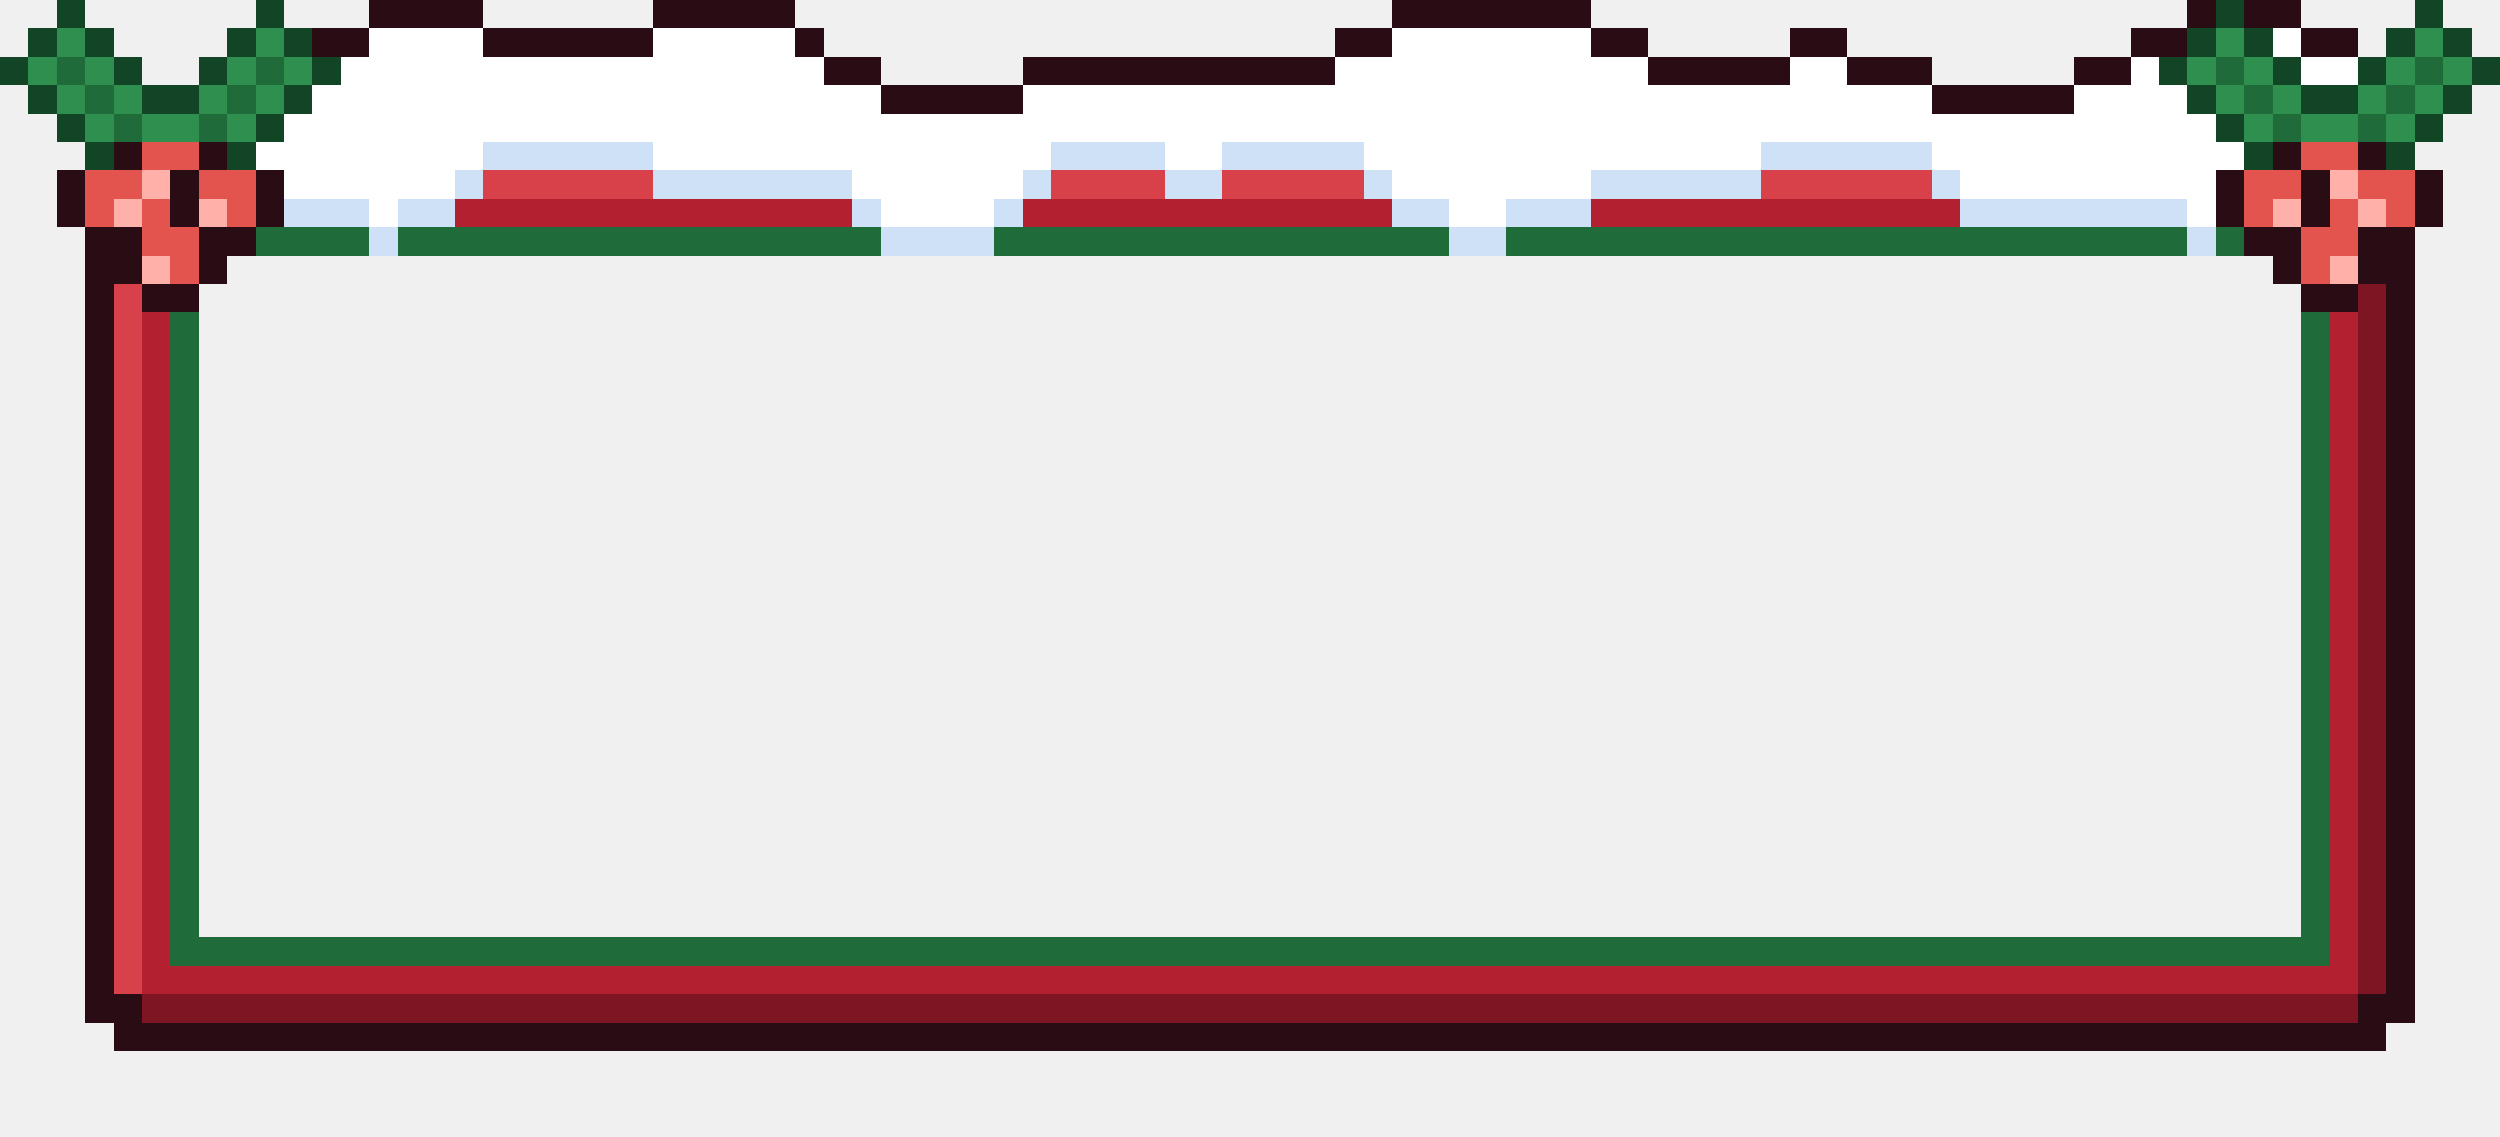
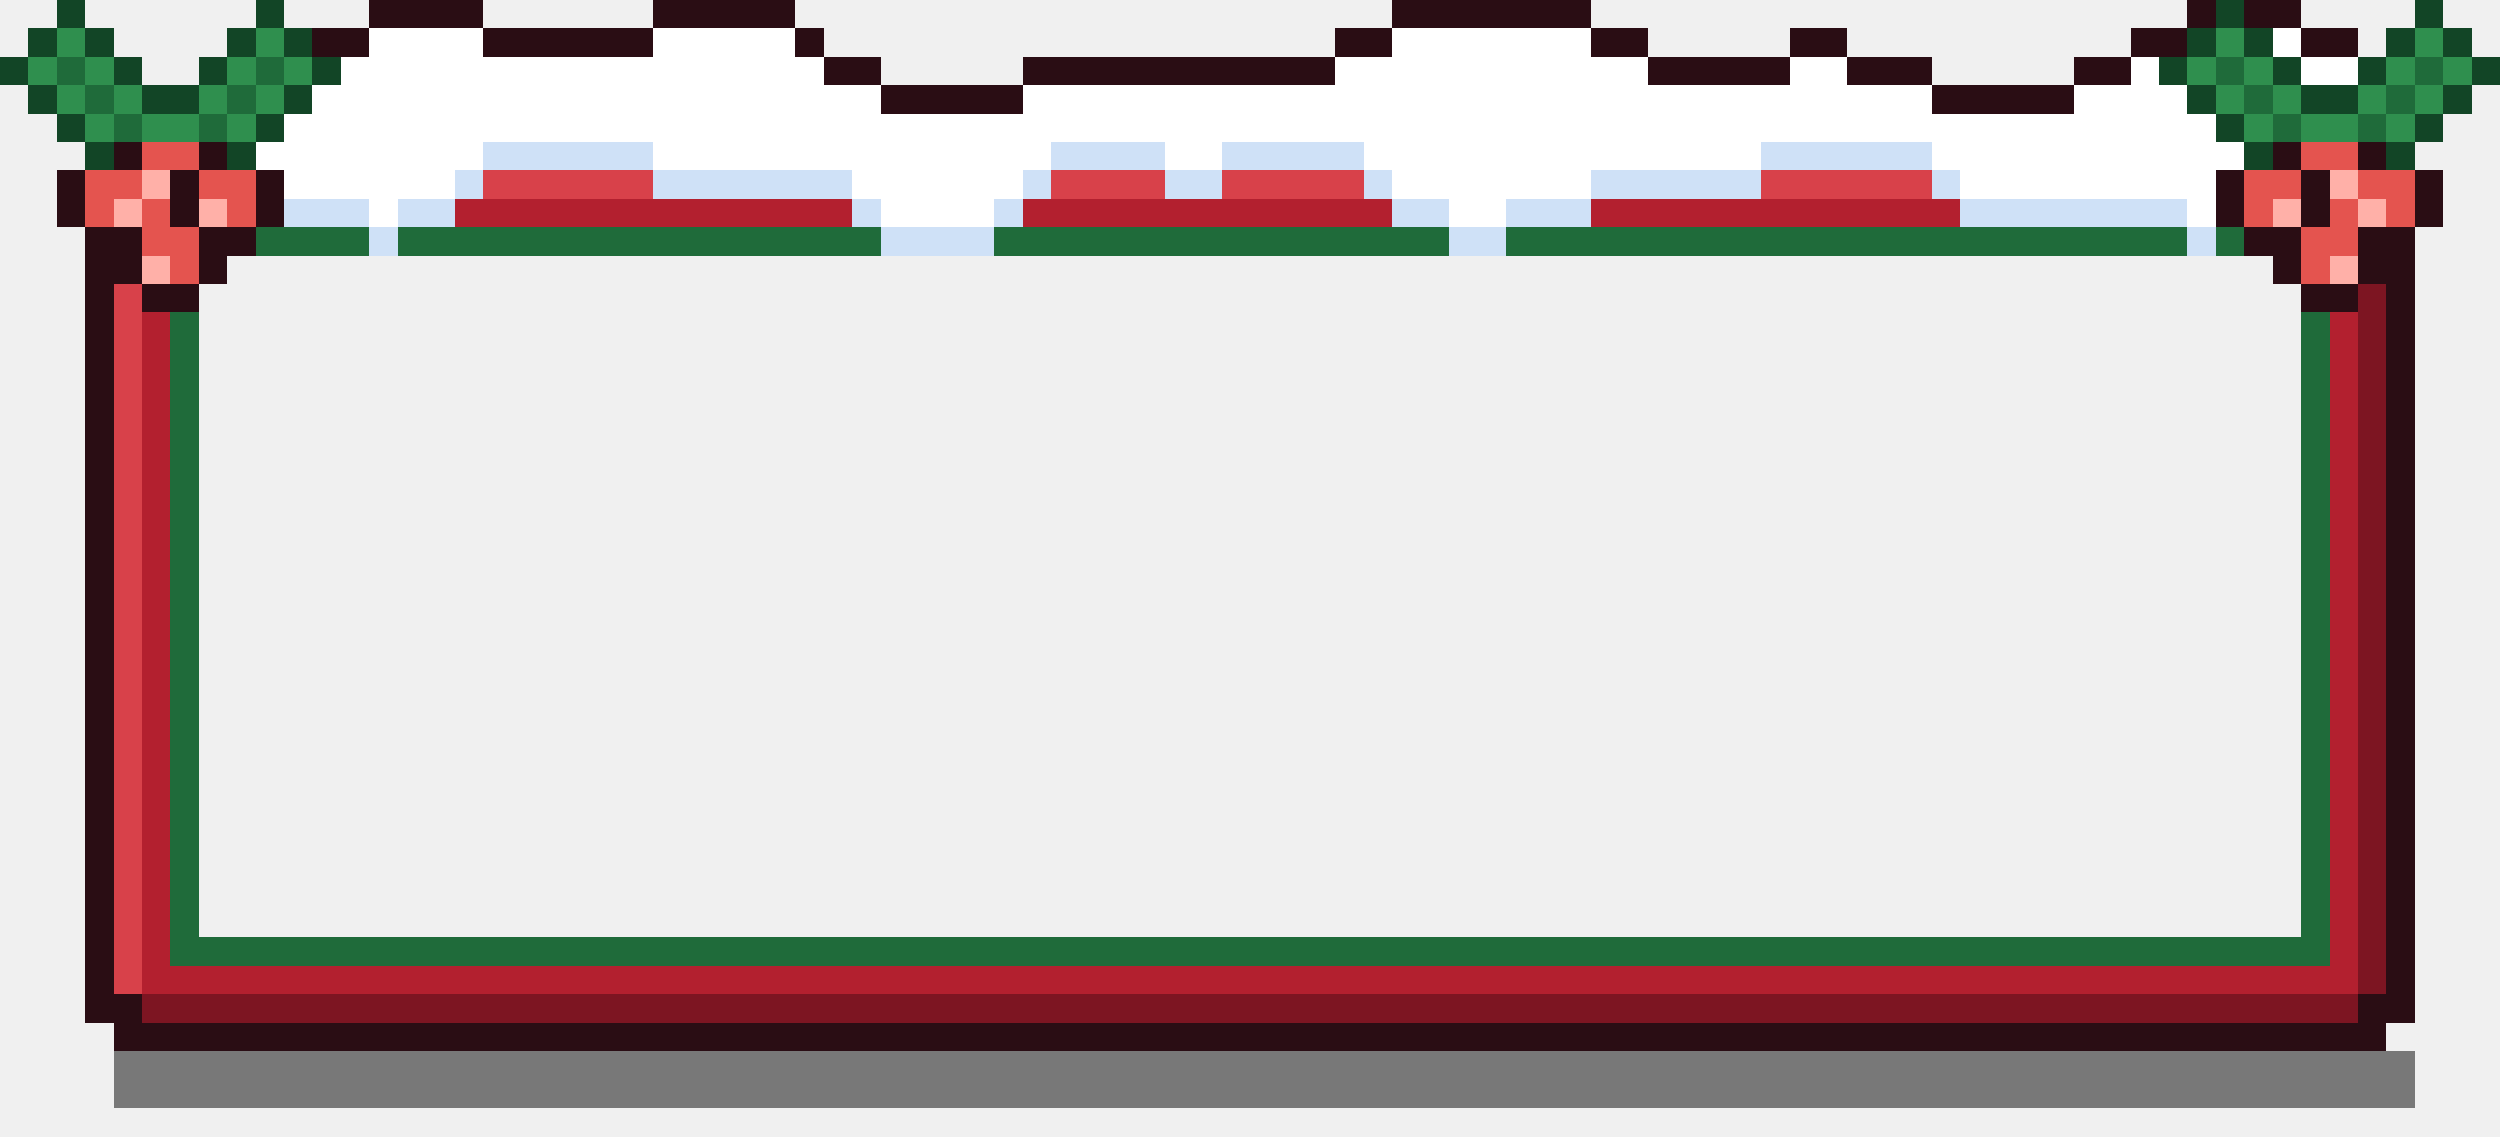
<svg xmlns="http://www.w3.org/2000/svg" width="88" height="40" viewBox="0 0 88 40" shape-rendering="crispEdges">
  <rect x="2" y="0" width="1" height="1" fill="#124526" />
  <rect x="9" y="0" width="1" height="1" fill="#124526" />
  <rect x="13" y="0" width="4" height="1" fill="#2a0d14" />
  <rect x="23" y="0" width="5" height="1" fill="#2a0d14" />
  <rect x="49" y="0" width="7" height="1" fill="#2a0d14" />
  <rect x="77" y="0" width="1" height="1" fill="#2a0d14" />
  <rect x="78" y="0" width="1" height="1" fill="#124526" />
  <rect x="79" y="0" width="2" height="1" fill="#2a0d14" />
  <rect x="85" y="0" width="1" height="1" fill="#124526" />
  <rect x="1" y="1" width="1" height="1" fill="#124526" />
  <rect x="2" y="1" width="1" height="1" fill="#2f8f4e" />
  <rect x="3" y="1" width="1" height="1" fill="#124526" />
  <rect x="8" y="1" width="1" height="1" fill="#124526" />
  <rect x="9" y="1" width="1" height="1" fill="#2f8f4e" />
  <rect x="10" y="1" width="1" height="1" fill="#124526" />
  <rect x="11" y="1" width="2" height="1" fill="#2a0d14" />
  <rect x="13" y="1" width="4" height="1" fill="#ffffff" />
  <rect x="17" y="1" width="6" height="1" fill="#2a0d14" />
  <rect x="23" y="1" width="5" height="1" fill="#ffffff" />
  <rect x="28" y="1" width="1" height="1" fill="#2a0d14" />
  <rect x="47" y="1" width="2" height="1" fill="#2a0d14" />
  <rect x="49" y="1" width="7" height="1" fill="#ffffff" />
  <rect x="56" y="1" width="2" height="1" fill="#2a0d14" />
  <rect x="63" y="1" width="2" height="1" fill="#2a0d14" />
  <rect x="75" y="1" width="2" height="1" fill="#2a0d14" />
  <rect x="77" y="1" width="1" height="1" fill="#124526" />
  <rect x="78" y="1" width="1" height="1" fill="#2f8f4e" />
  <rect x="79" y="1" width="1" height="1" fill="#124526" />
  <rect x="80" y="1" width="1" height="1" fill="#ffffff" />
  <rect x="81" y="1" width="2" height="1" fill="#2a0d14" />
  <rect x="84" y="1" width="1" height="1" fill="#124526" />
  <rect x="85" y="1" width="1" height="1" fill="#2f8f4e" />
  <rect x="86" y="1" width="1" height="1" fill="#124526" />
  <rect x="0" y="2" width="1" height="1" fill="#124526" />
  <rect x="1" y="2" width="1" height="1" fill="#2f8f4e" />
  <rect x="2" y="2" width="1" height="1" fill="#1f6b3a" />
  <rect x="3" y="2" width="1" height="1" fill="#2f8f4e" />
  <rect x="4" y="2" width="1" height="1" fill="#124526" />
  <rect x="7" y="2" width="1" height="1" fill="#124526" />
  <rect x="8" y="2" width="1" height="1" fill="#2f8f4e" />
  <rect x="9" y="2" width="1" height="1" fill="#1f6b3a" />
  <rect x="10" y="2" width="1" height="1" fill="#2f8f4e" />
  <rect x="11" y="2" width="1" height="1" fill="#124526" />
  <rect x="12" y="2" width="17" height="1" fill="#ffffff" />
  <rect x="29" y="2" width="2" height="1" fill="#2a0d14" />
  <rect x="36" y="2" width="11" height="1" fill="#2a0d14" />
  <rect x="47" y="2" width="11" height="1" fill="#ffffff" />
  <rect x="58" y="2" width="5" height="1" fill="#2a0d14" />
  <rect x="63" y="2" width="2" height="1" fill="#ffffff" />
  <rect x="65" y="2" width="3" height="1" fill="#2a0d14" />
  <rect x="73" y="2" width="2" height="1" fill="#2a0d14" />
  <rect x="75" y="2" width="1" height="1" fill="#ffffff" />
  <rect x="76" y="2" width="1" height="1" fill="#124526" />
  <rect x="77" y="2" width="1" height="1" fill="#2f8f4e" />
  <rect x="78" y="2" width="1" height="1" fill="#1f6b3a" />
  <rect x="79" y="2" width="1" height="1" fill="#2f8f4e" />
  <rect x="80" y="2" width="1" height="1" fill="#124526" />
  <rect x="81" y="2" width="2" height="1" fill="#ffffff" />
  <rect x="83" y="2" width="1" height="1" fill="#124526" />
  <rect x="84" y="2" width="1" height="1" fill="#2f8f4e" />
  <rect x="85" y="2" width="1" height="1" fill="#1f6b3a" />
  <rect x="86" y="2" width="1" height="1" fill="#2f8f4e" />
  <rect x="87" y="2" width="1" height="1" fill="#124526" />
  <rect x="1" y="3" width="1" height="1" fill="#124526" />
  <rect x="2" y="3" width="1" height="1" fill="#2f8f4e" />
  <rect x="3" y="3" width="1" height="1" fill="#1f6b3a" />
  <rect x="4" y="3" width="1" height="1" fill="#2f8f4e" />
  <rect x="5" y="3" width="2" height="1" fill="#124526" />
  <rect x="7" y="3" width="1" height="1" fill="#2f8f4e" />
  <rect x="8" y="3" width="1" height="1" fill="#1f6b3a" />
  <rect x="9" y="3" width="1" height="1" fill="#2f8f4e" />
  <rect x="10" y="3" width="1" height="1" fill="#124526" />
  <rect x="11" y="3" width="20" height="1" fill="#ffffff" />
  <rect x="31" y="3" width="5" height="1" fill="#2a0d14" />
  <rect x="36" y="3" width="32" height="1" fill="#ffffff" />
  <rect x="68" y="3" width="5" height="1" fill="#2a0d14" />
  <rect x="73" y="3" width="4" height="1" fill="#ffffff" />
  <rect x="77" y="3" width="1" height="1" fill="#124526" />
  <rect x="78" y="3" width="1" height="1" fill="#2f8f4e" />
  <rect x="79" y="3" width="1" height="1" fill="#1f6b3a" />
  <rect x="80" y="3" width="1" height="1" fill="#2f8f4e" />
  <rect x="81" y="3" width="2" height="1" fill="#124526" />
  <rect x="83" y="3" width="1" height="1" fill="#2f8f4e" />
  <rect x="84" y="3" width="1" height="1" fill="#1f6b3a" />
  <rect x="85" y="3" width="1" height="1" fill="#2f8f4e" />
  <rect x="86" y="3" width="1" height="1" fill="#124526" />
  <rect x="2" y="4" width="1" height="1" fill="#124526" />
  <rect x="3" y="4" width="1" height="1" fill="#2f8f4e" />
  <rect x="4" y="4" width="1" height="1" fill="#1f6b3a" />
  <rect x="5" y="4" width="2" height="1" fill="#2f8f4e" />
  <rect x="7" y="4" width="1" height="1" fill="#1f6b3a" />
  <rect x="8" y="4" width="1" height="1" fill="#2f8f4e" />
  <rect x="9" y="4" width="1" height="1" fill="#124526" />
  <rect x="10" y="4" width="68" height="1" fill="#ffffff" />
  <rect x="78" y="4" width="1" height="1" fill="#124526" />
  <rect x="79" y="4" width="1" height="1" fill="#2f8f4e" />
  <rect x="80" y="4" width="1" height="1" fill="#1f6b3a" />
  <rect x="81" y="4" width="2" height="1" fill="#2f8f4e" />
  <rect x="83" y="4" width="1" height="1" fill="#1f6b3a" />
  <rect x="84" y="4" width="1" height="1" fill="#2f8f4e" />
  <rect x="85" y="4" width="1" height="1" fill="#124526" />
  <rect x="3" y="5" width="1" height="1" fill="#124526" />
  <rect x="4" y="5" width="1" height="1" fill="#2a0d14" />
  <rect x="5" y="5" width="2" height="1" fill="#e4544f" />
  <rect x="7" y="5" width="1" height="1" fill="#2a0d14" />
  <rect x="8" y="5" width="1" height="1" fill="#124526" />
  <rect x="9" y="5" width="8" height="1" fill="#ffffff" />
  <rect x="17" y="5" width="6" height="1" fill="#cfe1f7" />
  <rect x="23" y="5" width="14" height="1" fill="#ffffff" />
  <rect x="37" y="5" width="4" height="1" fill="#cfe1f7" />
  <rect x="41" y="5" width="2" height="1" fill="#ffffff" />
  <rect x="43" y="5" width="5" height="1" fill="#cfe1f7" />
  <rect x="48" y="5" width="14" height="1" fill="#ffffff" />
  <rect x="62" y="5" width="6" height="1" fill="#cfe1f7" />
  <rect x="68" y="5" width="11" height="1" fill="#ffffff" />
  <rect x="79" y="5" width="1" height="1" fill="#124526" />
  <rect x="80" y="5" width="1" height="1" fill="#2a0d14" />
  <rect x="81" y="5" width="2" height="1" fill="#e4544f" />
  <rect x="83" y="5" width="1" height="1" fill="#2a0d14" />
  <rect x="84" y="5" width="1" height="1" fill="#124526" />
  <rect x="2" y="6" width="1" height="1" fill="#2a0d14" />
  <rect x="3" y="6" width="2" height="1" fill="#e4544f" />
  <rect x="5" y="6" width="1" height="1" fill="#ffb0a8" />
  <rect x="6" y="6" width="1" height="1" fill="#2a0d14" />
  <rect x="7" y="6" width="2" height="1" fill="#e4544f" />
  <rect x="9" y="6" width="1" height="1" fill="#2a0d14" />
  <rect x="10" y="6" width="6" height="1" fill="#ffffff" />
  <rect x="16" y="6" width="1" height="1" fill="#cfe1f7" />
  <rect x="17" y="6" width="6" height="1" fill="#d8414a" />
  <rect x="23" y="6" width="7" height="1" fill="#cfe1f7" />
  <rect x="30" y="6" width="6" height="1" fill="#ffffff" />
  <rect x="36" y="6" width="1" height="1" fill="#cfe1f7" />
  <rect x="37" y="6" width="4" height="1" fill="#d8414a" />
  <rect x="41" y="6" width="2" height="1" fill="#cfe1f7" />
  <rect x="43" y="6" width="5" height="1" fill="#d8414a" />
  <rect x="48" y="6" width="1" height="1" fill="#cfe1f7" />
  <rect x="49" y="6" width="7" height="1" fill="#ffffff" />
  <rect x="56" y="6" width="6" height="1" fill="#cfe1f7" />
  <rect x="62" y="6" width="6" height="1" fill="#d8414a" />
  <rect x="68" y="6" width="1" height="1" fill="#cfe1f7" />
  <rect x="69" y="6" width="9" height="1" fill="#ffffff" />
  <rect x="78" y="6" width="1" height="1" fill="#2a0d14" />
  <rect x="79" y="6" width="2" height="1" fill="#e4544f" />
  <rect x="81" y="6" width="1" height="1" fill="#2a0d14" />
  <rect x="82" y="6" width="1" height="1" fill="#ffb0a8" />
  <rect x="83" y="6" width="2" height="1" fill="#e4544f" />
  <rect x="85" y="6" width="1" height="1" fill="#2a0d14" />
  <rect x="2" y="7" width="1" height="1" fill="#2a0d14" />
  <rect x="3" y="7" width="1" height="1" fill="#e4544f" />
  <rect x="4" y="7" width="1" height="1" fill="#ffb0a8" />
  <rect x="5" y="7" width="1" height="1" fill="#e4544f" />
  <rect x="6" y="7" width="1" height="1" fill="#2a0d14" />
  <rect x="7" y="7" width="1" height="1" fill="#ffb0a8" />
  <rect x="8" y="7" width="1" height="1" fill="#e4544f" />
  <rect x="9" y="7" width="1" height="1" fill="#2a0d14" />
  <rect x="10" y="7" width="3" height="1" fill="#cfe1f7" />
  <rect x="13" y="7" width="1" height="1" fill="#ffffff" />
  <rect x="14" y="7" width="2" height="1" fill="#cfe1f7" />
  <rect x="16" y="7" width="14" height="1" fill="#b3202f" />
  <rect x="30" y="7" width="1" height="1" fill="#cfe1f7" />
  <rect x="31" y="7" width="4" height="1" fill="#ffffff" />
  <rect x="35" y="7" width="1" height="1" fill="#cfe1f7" />
  <rect x="36" y="7" width="13" height="1" fill="#b3202f" />
  <rect x="49" y="7" width="2" height="1" fill="#cfe1f7" />
  <rect x="51" y="7" width="2" height="1" fill="#ffffff" />
  <rect x="53" y="7" width="3" height="1" fill="#cfe1f7" />
  <rect x="56" y="7" width="13" height="1" fill="#b3202f" />
  <rect x="69" y="7" width="8" height="1" fill="#cfe1f7" />
  <rect x="77" y="7" width="1" height="1" fill="#ffffff" />
  <rect x="78" y="7" width="1" height="1" fill="#2a0d14" />
  <rect x="79" y="7" width="1" height="1" fill="#e4544f" />
  <rect x="80" y="7" width="1" height="1" fill="#ffb0a8" />
  <rect x="81" y="7" width="1" height="1" fill="#2a0d14" />
  <rect x="82" y="7" width="1" height="1" fill="#e4544f" />
  <rect x="83" y="7" width="1" height="1" fill="#ffb0a8" />
  <rect x="84" y="7" width="1" height="1" fill="#e4544f" />
  <rect x="85" y="7" width="1" height="1" fill="#2a0d14" />
  <rect x="3" y="8" width="2" height="1" fill="#2a0d14" />
  <rect x="5" y="8" width="2" height="1" fill="#e4544f" />
  <rect x="7" y="8" width="2" height="1" fill="#2a0d14" />
  <rect x="9" y="8" width="4" height="1" fill="#1f6b3a" />
  <rect x="13" y="8" width="1" height="1" fill="#cfe1f7" />
  <rect x="14" y="8" width="17" height="1" fill="#1f6b3a" />
  <rect x="31" y="8" width="4" height="1" fill="#cfe1f7" />
  <rect x="35" y="8" width="16" height="1" fill="#1f6b3a" />
  <rect x="51" y="8" width="2" height="1" fill="#cfe1f7" />
  <rect x="53" y="8" width="24" height="1" fill="#1f6b3a" />
  <rect x="77" y="8" width="1" height="1" fill="#cfe1f7" />
  <rect x="78" y="8" width="1" height="1" fill="#1f6b3a" />
  <rect x="79" y="8" width="2" height="1" fill="#2a0d14" />
  <rect x="81" y="8" width="2" height="1" fill="#e4544f" />
  <rect x="83" y="8" width="2" height="1" fill="#2a0d14" />
  <rect x="3" y="9" width="2" height="1" fill="#2a0d14" />
  <rect x="5" y="9" width="1" height="1" fill="#ffb0a8" />
  <rect x="6" y="9" width="1" height="1" fill="#e4544f" />
  <rect x="7" y="9" width="1" height="1" fill="#2a0d14" />
  <rect x="80" y="9" width="1" height="1" fill="#2a0d14" />
  <rect x="81" y="9" width="1" height="1" fill="#e4544f" />
  <rect x="82" y="9" width="1" height="1" fill="#ffb0a8" />
  <rect x="83" y="9" width="2" height="1" fill="#2a0d14" />
  <rect x="3" y="10" width="1" height="1" fill="#2a0d14" />
  <rect x="4" y="10" width="1" height="1" fill="#d8414a" />
  <rect x="5" y="10" width="2" height="1" fill="#2a0d14" />
  <rect x="81" y="10" width="2" height="1" fill="#2a0d14" />
  <rect x="83" y="10" width="1" height="1" fill="#7d1522" />
  <rect x="84" y="10" width="1" height="1" fill="#2a0d14" />
  <rect x="3" y="11" width="1" height="1" fill="#2a0d14" />
  <rect x="4" y="11" width="1" height="1" fill="#d8414a" />
  <rect x="5" y="11" width="1" height="1" fill="#b3202f" />
  <rect x="6" y="11" width="1" height="1" fill="#1f6b3a" />
  <rect x="81" y="11" width="1" height="1" fill="#1f6b3a" />
  <rect x="82" y="11" width="1" height="1" fill="#b3202f" />
  <rect x="83" y="11" width="1" height="1" fill="#7d1522" />
  <rect x="84" y="11" width="1" height="1" fill="#2a0d14" />
  <rect x="3" y="12" width="1" height="1" fill="#2a0d14" />
  <rect x="4" y="12" width="1" height="1" fill="#d8414a" />
  <rect x="5" y="12" width="1" height="1" fill="#b3202f" />
  <rect x="6" y="12" width="1" height="1" fill="#1f6b3a" />
  <rect x="81" y="12" width="1" height="1" fill="#1f6b3a" />
  <rect x="82" y="12" width="1" height="1" fill="#b3202f" />
  <rect x="83" y="12" width="1" height="1" fill="#7d1522" />
  <rect x="84" y="12" width="1" height="1" fill="#2a0d14" />
  <rect x="3" y="13" width="1" height="1" fill="#2a0d14" />
  <rect x="4" y="13" width="1" height="1" fill="#d8414a" />
  <rect x="5" y="13" width="1" height="1" fill="#b3202f" />
  <rect x="6" y="13" width="1" height="1" fill="#1f6b3a" />
  <rect x="81" y="13" width="1" height="1" fill="#1f6b3a" />
  <rect x="82" y="13" width="1" height="1" fill="#b3202f" />
  <rect x="83" y="13" width="1" height="1" fill="#7d1522" />
  <rect x="84" y="13" width="1" height="1" fill="#2a0d14" />
  <rect x="3" y="14" width="1" height="1" fill="#2a0d14" />
  <rect x="4" y="14" width="1" height="1" fill="#d8414a" />
  <rect x="5" y="14" width="1" height="1" fill="#b3202f" />
  <rect x="6" y="14" width="1" height="1" fill="#1f6b3a" />
  <rect x="81" y="14" width="1" height="1" fill="#1f6b3a" />
  <rect x="82" y="14" width="1" height="1" fill="#b3202f" />
  <rect x="83" y="14" width="1" height="1" fill="#7d1522" />
  <rect x="84" y="14" width="1" height="1" fill="#2a0d14" />
  <rect x="3" y="15" width="1" height="1" fill="#2a0d14" />
  <rect x="4" y="15" width="1" height="1" fill="#d8414a" />
  <rect x="5" y="15" width="1" height="1" fill="#b3202f" />
  <rect x="6" y="15" width="1" height="1" fill="#1f6b3a" />
  <rect x="81" y="15" width="1" height="1" fill="#1f6b3a" />
  <rect x="82" y="15" width="1" height="1" fill="#b3202f" />
  <rect x="83" y="15" width="1" height="1" fill="#7d1522" />
  <rect x="84" y="15" width="1" height="1" fill="#2a0d14" />
  <rect x="3" y="16" width="1" height="1" fill="#2a0d14" />
  <rect x="4" y="16" width="1" height="1" fill="#d8414a" />
  <rect x="5" y="16" width="1" height="1" fill="#b3202f" />
  <rect x="6" y="16" width="1" height="1" fill="#1f6b3a" />
  <rect x="81" y="16" width="1" height="1" fill="#1f6b3a" />
  <rect x="82" y="16" width="1" height="1" fill="#b3202f" />
  <rect x="83" y="16" width="1" height="1" fill="#7d1522" />
  <rect x="84" y="16" width="1" height="1" fill="#2a0d14" />
  <rect x="3" y="17" width="1" height="1" fill="#2a0d14" />
  <rect x="4" y="17" width="1" height="1" fill="#d8414a" />
  <rect x="5" y="17" width="1" height="1" fill="#b3202f" />
  <rect x="6" y="17" width="1" height="1" fill="#1f6b3a" />
  <rect x="81" y="17" width="1" height="1" fill="#1f6b3a" />
  <rect x="82" y="17" width="1" height="1" fill="#b3202f" />
  <rect x="83" y="17" width="1" height="1" fill="#7d1522" />
  <rect x="84" y="17" width="1" height="1" fill="#2a0d14" />
  <rect x="3" y="18" width="1" height="1" fill="#2a0d14" />
  <rect x="4" y="18" width="1" height="1" fill="#d8414a" />
  <rect x="5" y="18" width="1" height="1" fill="#b3202f" />
  <rect x="6" y="18" width="1" height="1" fill="#1f6b3a" />
  <rect x="81" y="18" width="1" height="1" fill="#1f6b3a" />
  <rect x="82" y="18" width="1" height="1" fill="#b3202f" />
  <rect x="83" y="18" width="1" height="1" fill="#7d1522" />
  <rect x="84" y="18" width="1" height="1" fill="#2a0d14" />
  <rect x="3" y="19" width="1" height="1" fill="#2a0d14" />
  <rect x="4" y="19" width="1" height="1" fill="#d8414a" />
  <rect x="5" y="19" width="1" height="1" fill="#b3202f" />
  <rect x="6" y="19" width="1" height="1" fill="#1f6b3a" />
  <rect x="81" y="19" width="1" height="1" fill="#1f6b3a" />
  <rect x="82" y="19" width="1" height="1" fill="#b3202f" />
  <rect x="83" y="19" width="1" height="1" fill="#7d1522" />
  <rect x="84" y="19" width="1" height="1" fill="#2a0d14" />
  <rect x="3" y="20" width="1" height="1" fill="#2a0d14" />
  <rect x="4" y="20" width="1" height="1" fill="#d8414a" />
  <rect x="5" y="20" width="1" height="1" fill="#b3202f" />
  <rect x="6" y="20" width="1" height="1" fill="#1f6b3a" />
  <rect x="81" y="20" width="1" height="1" fill="#1f6b3a" />
  <rect x="82" y="20" width="1" height="1" fill="#b3202f" />
  <rect x="83" y="20" width="1" height="1" fill="#7d1522" />
  <rect x="84" y="20" width="1" height="1" fill="#2a0d14" />
  <rect x="3" y="21" width="1" height="1" fill="#2a0d14" />
  <rect x="4" y="21" width="1" height="1" fill="#d8414a" />
  <rect x="5" y="21" width="1" height="1" fill="#b3202f" />
  <rect x="6" y="21" width="1" height="1" fill="#1f6b3a" />
  <rect x="81" y="21" width="1" height="1" fill="#1f6b3a" />
  <rect x="82" y="21" width="1" height="1" fill="#b3202f" />
  <rect x="83" y="21" width="1" height="1" fill="#7d1522" />
  <rect x="84" y="21" width="1" height="1" fill="#2a0d14" />
  <rect x="3" y="22" width="1" height="1" fill="#2a0d14" />
  <rect x="4" y="22" width="1" height="1" fill="#d8414a" />
  <rect x="5" y="22" width="1" height="1" fill="#b3202f" />
  <rect x="6" y="22" width="1" height="1" fill="#1f6b3a" />
  <rect x="81" y="22" width="1" height="1" fill="#1f6b3a" />
  <rect x="82" y="22" width="1" height="1" fill="#b3202f" />
  <rect x="83" y="22" width="1" height="1" fill="#7d1522" />
  <rect x="84" y="22" width="1" height="1" fill="#2a0d14" />
  <rect x="3" y="23" width="1" height="1" fill="#2a0d14" />
  <rect x="4" y="23" width="1" height="1" fill="#d8414a" />
  <rect x="5" y="23" width="1" height="1" fill="#b3202f" />
  <rect x="6" y="23" width="1" height="1" fill="#1f6b3a" />
  <rect x="81" y="23" width="1" height="1" fill="#1f6b3a" />
  <rect x="82" y="23" width="1" height="1" fill="#b3202f" />
  <rect x="83" y="23" width="1" height="1" fill="#7d1522" />
  <rect x="84" y="23" width="1" height="1" fill="#2a0d14" />
  <rect x="3" y="24" width="1" height="1" fill="#2a0d14" />
  <rect x="4" y="24" width="1" height="1" fill="#d8414a" />
  <rect x="5" y="24" width="1" height="1" fill="#b3202f" />
  <rect x="6" y="24" width="1" height="1" fill="#1f6b3a" />
  <rect x="81" y="24" width="1" height="1" fill="#1f6b3a" />
  <rect x="82" y="24" width="1" height="1" fill="#b3202f" />
  <rect x="83" y="24" width="1" height="1" fill="#7d1522" />
  <rect x="84" y="24" width="1" height="1" fill="#2a0d14" />
  <rect x="3" y="25" width="1" height="1" fill="#2a0d14" />
  <rect x="4" y="25" width="1" height="1" fill="#d8414a" />
  <rect x="5" y="25" width="1" height="1" fill="#b3202f" />
  <rect x="6" y="25" width="1" height="1" fill="#1f6b3a" />
  <rect x="81" y="25" width="1" height="1" fill="#1f6b3a" />
  <rect x="82" y="25" width="1" height="1" fill="#b3202f" />
  <rect x="83" y="25" width="1" height="1" fill="#7d1522" />
  <rect x="84" y="25" width="1" height="1" fill="#2a0d14" />
  <rect x="3" y="26" width="1" height="1" fill="#2a0d14" />
  <rect x="4" y="26" width="1" height="1" fill="#d8414a" />
  <rect x="5" y="26" width="1" height="1" fill="#b3202f" />
  <rect x="6" y="26" width="1" height="1" fill="#1f6b3a" />
  <rect x="81" y="26" width="1" height="1" fill="#1f6b3a" />
  <rect x="82" y="26" width="1" height="1" fill="#b3202f" />
  <rect x="83" y="26" width="1" height="1" fill="#7d1522" />
  <rect x="84" y="26" width="1" height="1" fill="#2a0d14" />
  <rect x="3" y="27" width="1" height="1" fill="#2a0d14" />
  <rect x="4" y="27" width="1" height="1" fill="#d8414a" />
  <rect x="5" y="27" width="1" height="1" fill="#b3202f" />
  <rect x="6" y="27" width="1" height="1" fill="#1f6b3a" />
  <rect x="81" y="27" width="1" height="1" fill="#1f6b3a" />
  <rect x="82" y="27" width="1" height="1" fill="#b3202f" />
  <rect x="83" y="27" width="1" height="1" fill="#7d1522" />
  <rect x="84" y="27" width="1" height="1" fill="#2a0d14" />
  <rect x="3" y="28" width="1" height="1" fill="#2a0d14" />
  <rect x="4" y="28" width="1" height="1" fill="#d8414a" />
  <rect x="5" y="28" width="1" height="1" fill="#b3202f" />
  <rect x="6" y="28" width="1" height="1" fill="#1f6b3a" />
  <rect x="81" y="28" width="1" height="1" fill="#1f6b3a" />
  <rect x="82" y="28" width="1" height="1" fill="#b3202f" />
  <rect x="83" y="28" width="1" height="1" fill="#7d1522" />
  <rect x="84" y="28" width="1" height="1" fill="#2a0d14" />
  <rect x="3" y="29" width="1" height="1" fill="#2a0d14" />
  <rect x="4" y="29" width="1" height="1" fill="#d8414a" />
  <rect x="5" y="29" width="1" height="1" fill="#b3202f" />
  <rect x="6" y="29" width="1" height="1" fill="#1f6b3a" />
  <rect x="81" y="29" width="1" height="1" fill="#1f6b3a" />
  <rect x="82" y="29" width="1" height="1" fill="#b3202f" />
  <rect x="83" y="29" width="1" height="1" fill="#7d1522" />
  <rect x="84" y="29" width="1" height="1" fill="#2a0d14" />
  <rect x="3" y="30" width="1" height="1" fill="#2a0d14" />
  <rect x="4" y="30" width="1" height="1" fill="#d8414a" />
  <rect x="5" y="30" width="1" height="1" fill="#b3202f" />
  <rect x="6" y="30" width="1" height="1" fill="#1f6b3a" />
  <rect x="81" y="30" width="1" height="1" fill="#1f6b3a" />
  <rect x="82" y="30" width="1" height="1" fill="#b3202f" />
  <rect x="83" y="30" width="1" height="1" fill="#7d1522" />
  <rect x="84" y="30" width="1" height="1" fill="#2a0d14" />
  <rect x="3" y="31" width="1" height="1" fill="#2a0d14" />
  <rect x="4" y="31" width="1" height="1" fill="#d8414a" />
  <rect x="5" y="31" width="1" height="1" fill="#b3202f" />
  <rect x="6" y="31" width="1" height="1" fill="#1f6b3a" />
  <rect x="81" y="31" width="1" height="1" fill="#1f6b3a" />
  <rect x="82" y="31" width="1" height="1" fill="#b3202f" />
  <rect x="83" y="31" width="1" height="1" fill="#7d1522" />
  <rect x="84" y="31" width="1" height="1" fill="#2a0d14" />
  <rect x="3" y="32" width="1" height="1" fill="#2a0d14" />
  <rect x="4" y="32" width="1" height="1" fill="#d8414a" />
  <rect x="5" y="32" width="1" height="1" fill="#b3202f" />
  <rect x="6" y="32" width="1" height="1" fill="#1f6b3a" />
  <rect x="81" y="32" width="1" height="1" fill="#1f6b3a" />
  <rect x="82" y="32" width="1" height="1" fill="#b3202f" />
  <rect x="83" y="32" width="1" height="1" fill="#7d1522" />
  <rect x="84" y="32" width="1" height="1" fill="#2a0d14" />
  <rect x="3" y="33" width="1" height="1" fill="#2a0d14" />
  <rect x="4" y="33" width="1" height="1" fill="#d8414a" />
  <rect x="5" y="33" width="1" height="1" fill="#b3202f" />
  <rect x="6" y="33" width="76" height="1" fill="#1f6b3a" />
  <rect x="82" y="33" width="1" height="1" fill="#b3202f" />
  <rect x="83" y="33" width="1" height="1" fill="#7d1522" />
  <rect x="84" y="33" width="1" height="1" fill="#2a0d14" />
  <rect x="3" y="34" width="1" height="1" fill="#2a0d14" />
  <rect x="4" y="34" width="1" height="1" fill="#d8414a" />
  <rect x="5" y="34" width="78" height="1" fill="#b3202f" />
  <rect x="83" y="34" width="1" height="1" fill="#7d1522" />
  <rect x="84" y="34" width="1" height="1" fill="#2a0d14" />
  <rect x="3" y="35" width="2" height="1" fill="#2a0d14" />
  <rect x="5" y="35" width="78" height="1" fill="#7d1522" />
  <rect x="83" y="35" width="2" height="1" fill="#2a0d14" />
  <rect x="4" y="36" width="80" height="1" fill="#2a0d14" />
+   <rect x="4" y="37" width="81" height="1" fill="#000000" fill-opacity=".5" />
+   <rect x="4" y="38" width="81" height="1" fill="#000000" fill-opacity=".5" />
</svg>
